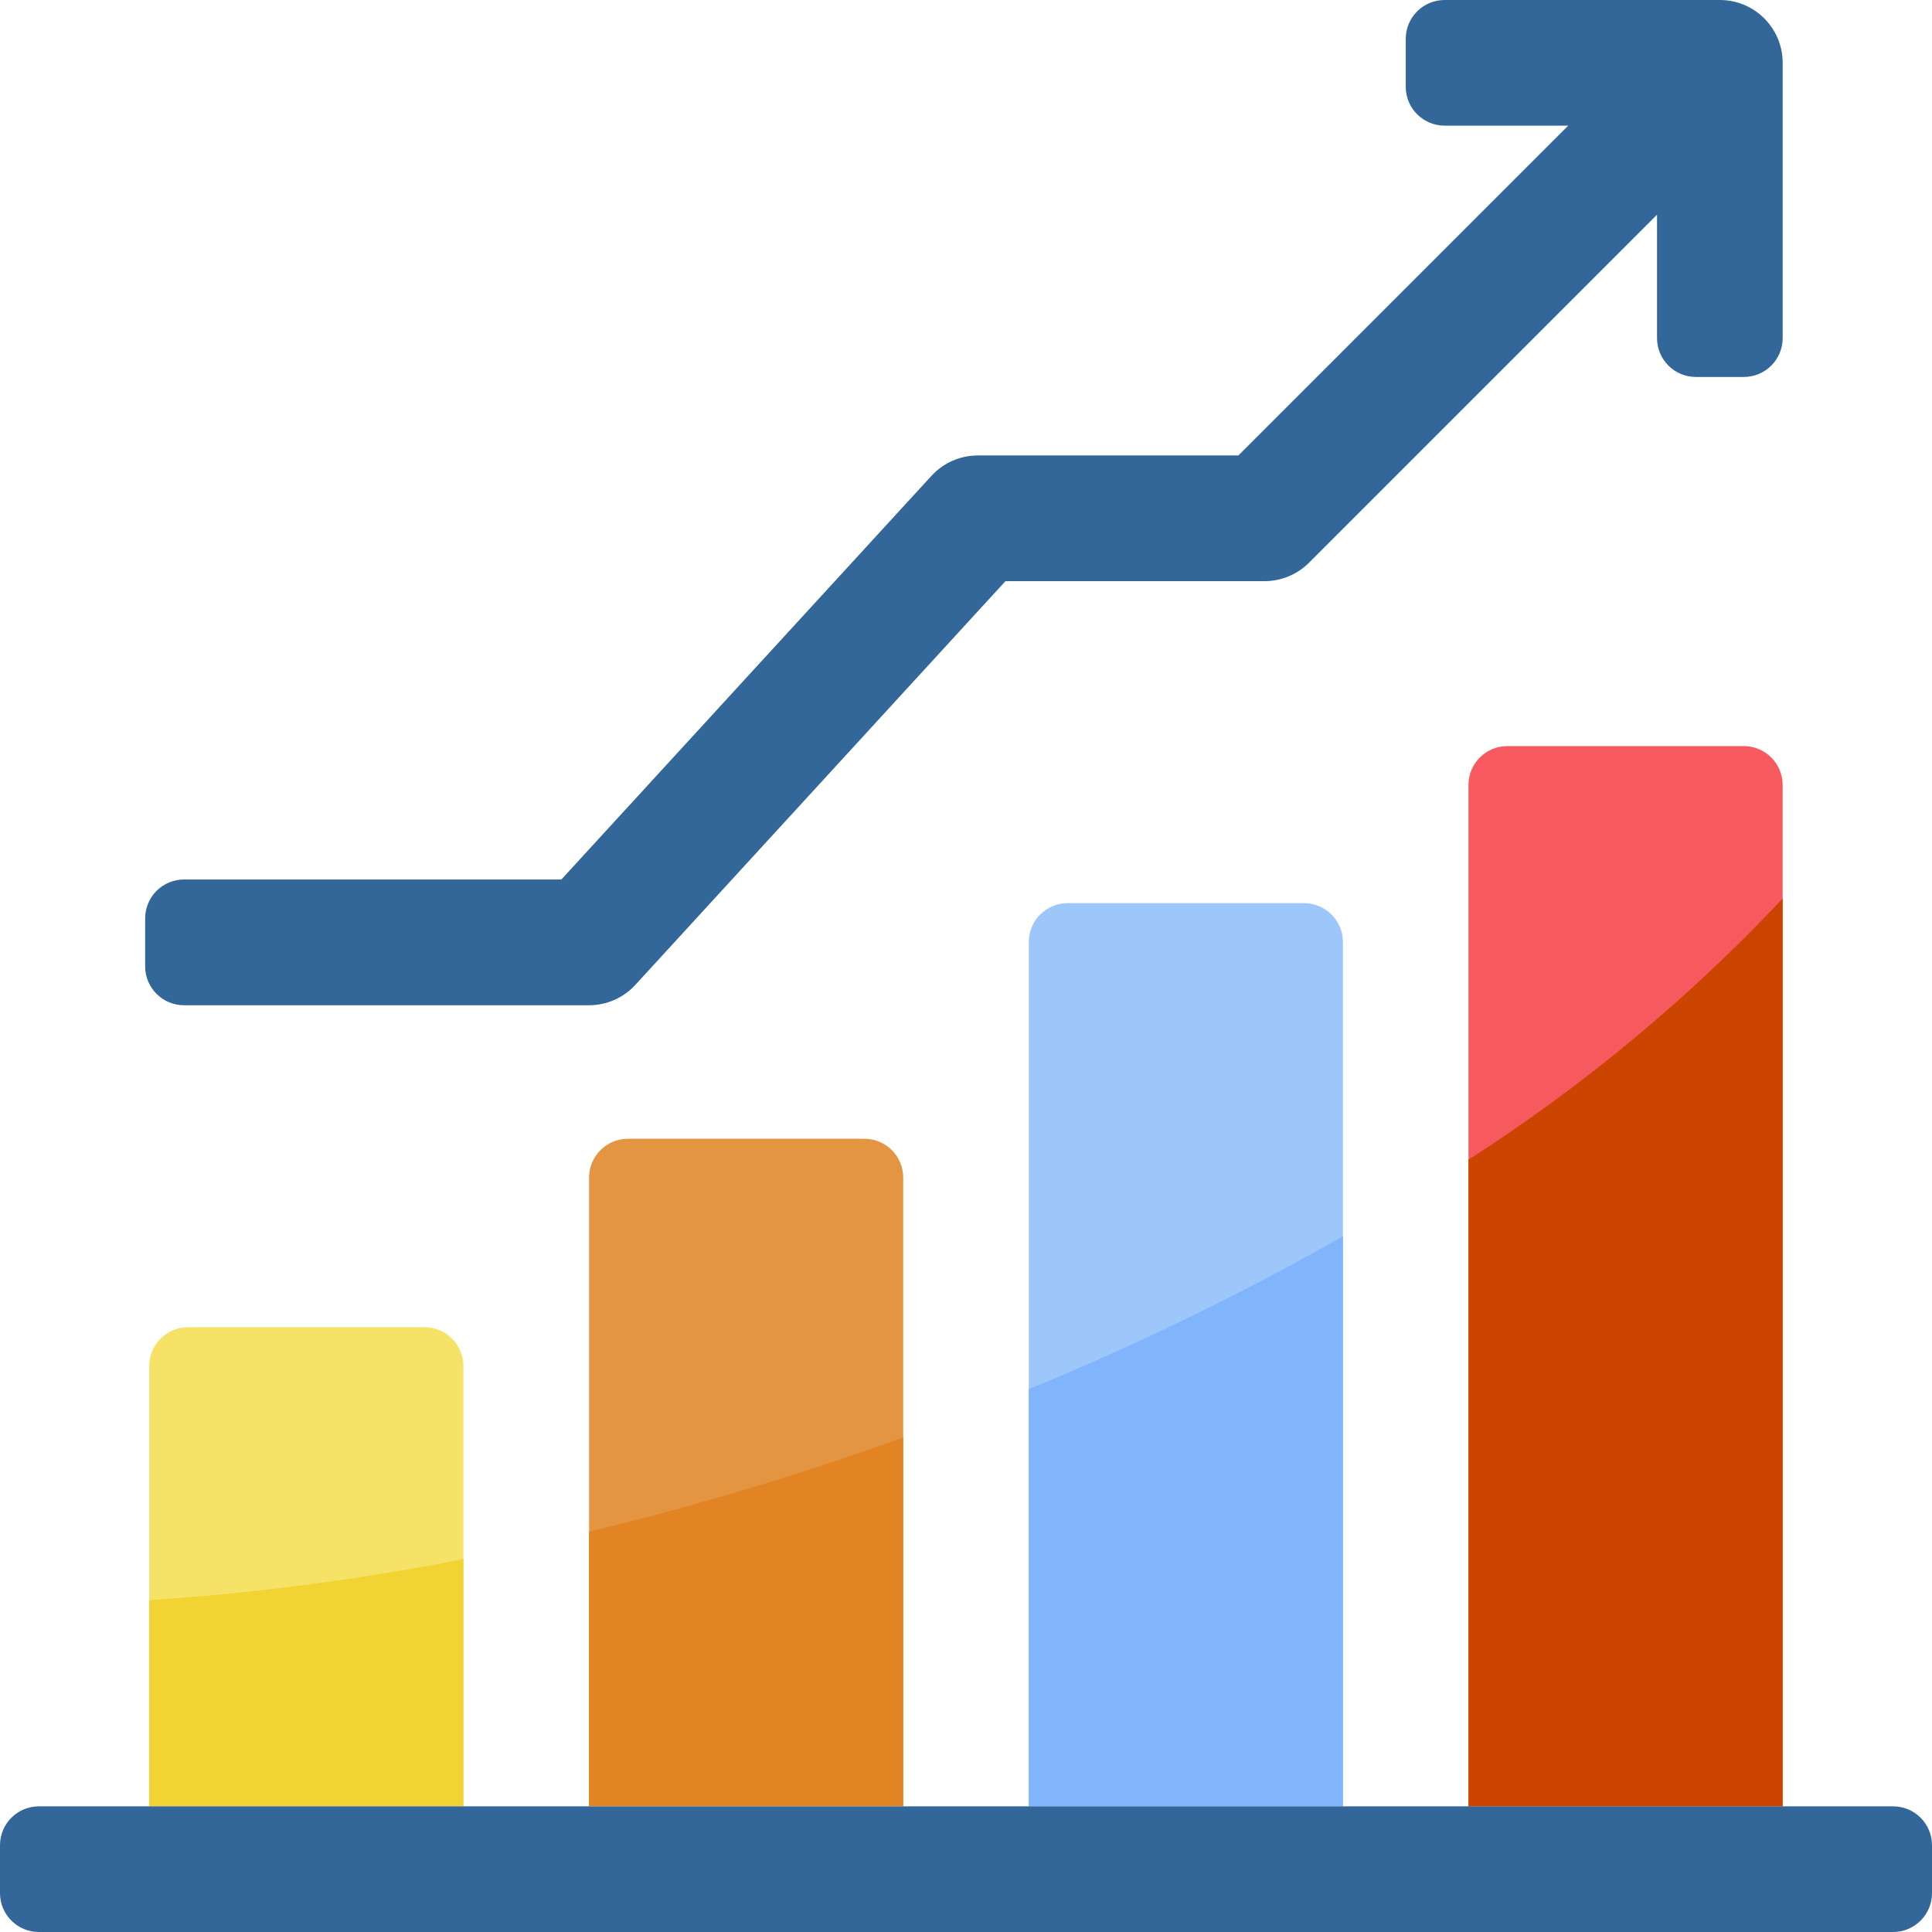
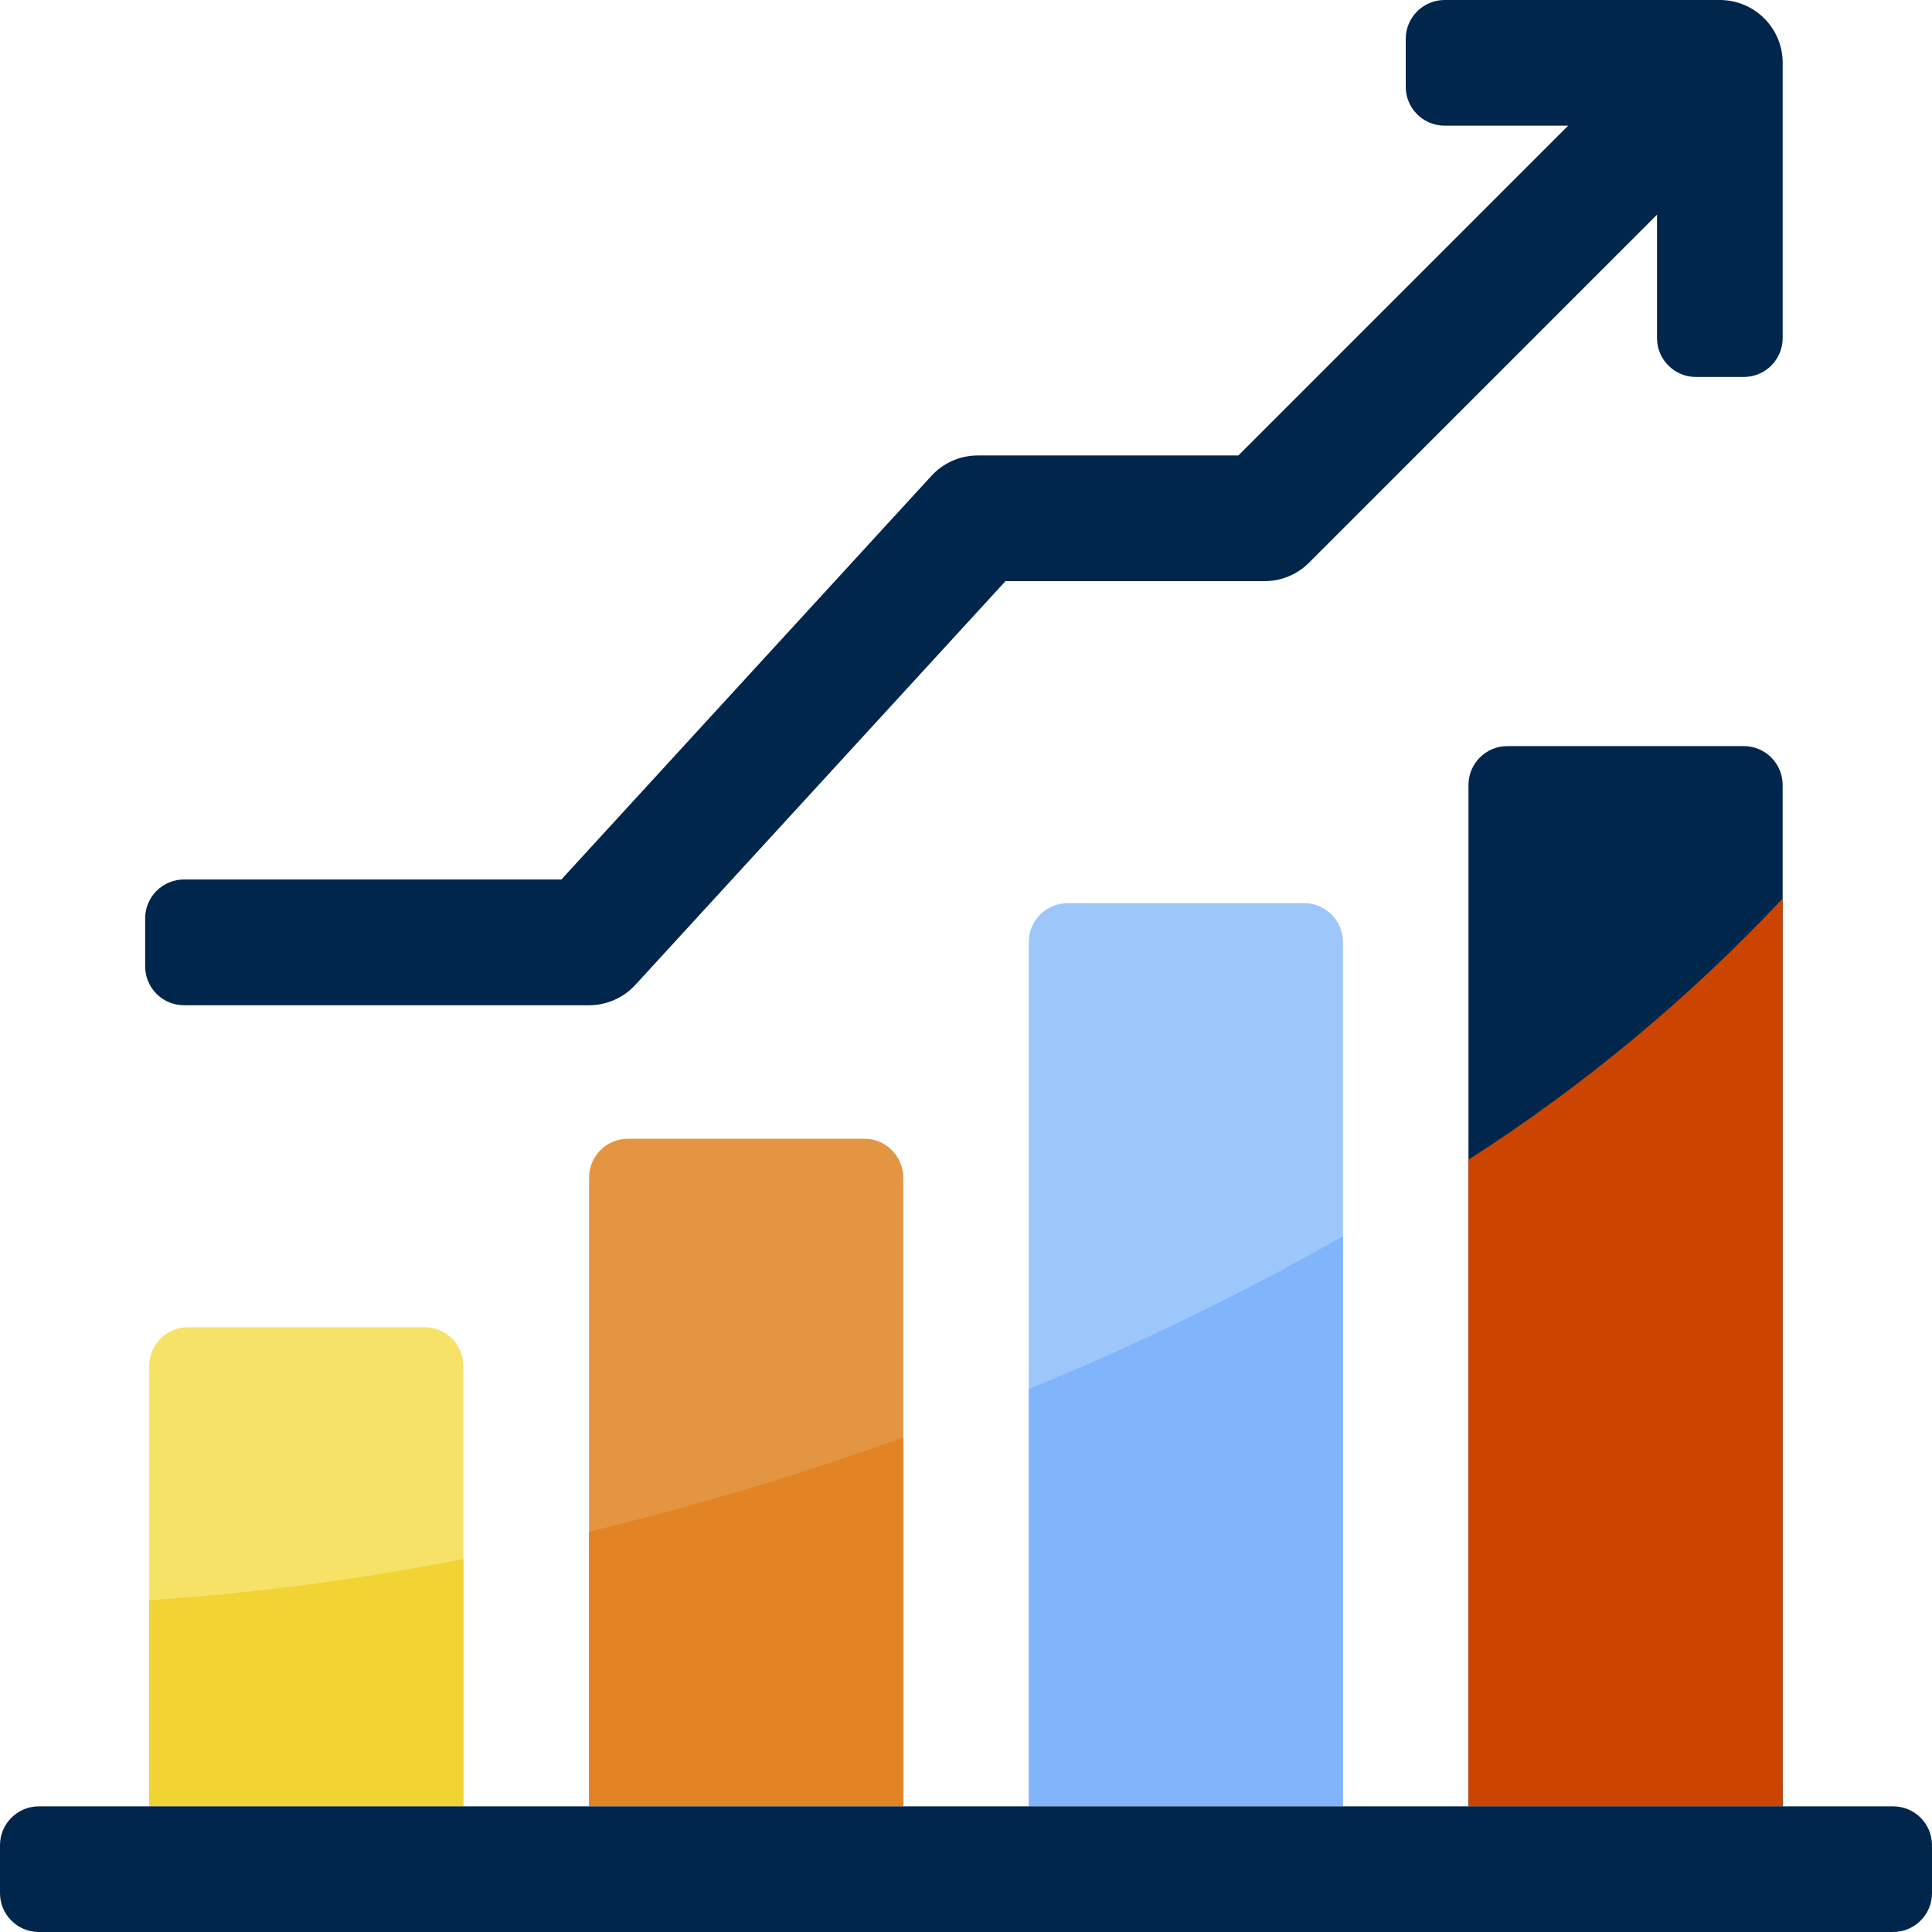
<svg xmlns="http://www.w3.org/2000/svg" id="growth" width="52.722" height="52.722" viewBox="0 0 52.722 52.722">
  <path id="Path_1732" data-name="Path 1732" d="M39.545,352.8v12.012h8.573V352.8a1.061,1.061,0,0,0-1.061-1.061H40.606A1.061,1.061,0,0,0,39.545,352.8Z" transform="translate(-35.473 -315.521)" fill="#f6e266" />
  <path id="Path_1733" data-name="Path 1733" d="M156.1,302.849V320h8.573V302.849a1.061,1.061,0,0,0-1.061-1.061h-6.451a1.061,1.061,0,0,0-1.061,1.061Z" transform="translate(-140.025 -270.713)" fill="#e49542" />
  <path id="Path_1734" data-name="Path 1734" d="M272.65,240.41v23.585h8.572V240.41a1.061,1.061,0,0,0-1.061-1.061H273.71A1.061,1.061,0,0,0,272.65,240.41Z" transform="translate(-244.575 -214.703)" fill="#9dc6fb" />
-   <path id="Path_1735" data-name="Path 1735" d="M389.2,198.784v27.871h8.573V198.784a1.061,1.061,0,0,0-1.061-1.061h-6.451A1.061,1.061,0,0,0,389.2,198.784Z" transform="translate(-349.127 -177.363)" fill="#f75a5e" />
+   <path id="Path_1735" data-name="Path 1735" d="M389.2,198.784v27.871h8.573V198.784a1.061,1.061,0,0,0-1.061-1.061h-6.451A1.061,1.061,0,0,0,389.2,198.784Z" transform="translate(-349.127 -177.363)" fill="#00264c" />
  <path id="Path_1736" data-name="Path 1736" d="M272.65,331.869v11.384h8.572V327.7a74.667,74.667,0,0,1-8.572,4.169Z" transform="translate(-244.575 -293.961)" fill="#80b4fb" />
  <path id="Path_1737" data-name="Path 1737" d="M162.731,381.636c-2.234.742-4.452,1.375-6.633,1.9v7.491h8.573V380.965Q163.711,381.31,162.731,381.636Z" transform="translate(-140.024 -341.737)" fill="#e28424" />
  <path id="Path_1738" data-name="Path 1738" d="M39.545,414.329v5.622h8.573v-6.744a67.978,67.978,0,0,1-8.573,1.122Z" transform="translate(-35.473 -370.66)" fill="#f1d333" />
  <path id="Path_1739" data-name="Path 1739" d="M389.2,245.252V262.9h8.573V238.126a45.328,45.328,0,0,1-8.573,7.126Z" transform="translate(-349.127 -213.606)" fill="#cb4500" />
-   <path id="Path_1740" data-name="Path 1740" d="M0,481.067V479.76a1.061,1.061,0,0,1,1.061-1.06h50.6a1.061,1.061,0,0,1,1.061,1.061v1.307a1.061,1.061,0,0,1-1.061,1.061H1.061A1.061,1.061,0,0,1,0,481.067Z" transform="translate(0 -429.407)" fill="#336799" />
-   <path id="Path_1741" data-name="Path 1741" d="M81.474,0H73.962A1.061,1.061,0,0,0,72.9,1.061V2.368a1.061,1.061,0,0,0,1.061,1.061h3.372l-9,9H61.221a1.715,1.715,0,0,0-1.264.556L49.858,24H39.565A1.061,1.061,0,0,0,38.5,25.064v1.307a1.061,1.061,0,0,0,1.061,1.061H50.613a1.715,1.715,0,0,0,1.264-.556l10.1-11.017h7.068a1.714,1.714,0,0,0,1.212-.5l9.5-9.5V9.226a1.061,1.061,0,0,0,1.061,1.061h1.307a1.061,1.061,0,0,0,1.061-1.061V1.714A1.715,1.715,0,0,0,81.474,0Z" transform="translate(-34.539)" fill="#336799" />
+   <path id="Path_1740" data-name="Path 1740" d="M0,481.067V479.76a1.061,1.061,0,0,1,1.061-1.06h50.6a1.061,1.061,0,0,1,1.061,1.061v1.307a1.061,1.061,0,0,1-1.061,1.061H1.061A1.061,1.061,0,0,1,0,481.067Z" transform="translate(0 -429.407)" fill="#00264c" />
+   <path id="Path_1741" data-name="Path 1741" d="M81.474,0H73.962A1.061,1.061,0,0,0,72.9,1.061V2.368a1.061,1.061,0,0,0,1.061,1.061h3.372l-9,9H61.221a1.715,1.715,0,0,0-1.264.556L49.858,24H39.565A1.061,1.061,0,0,0,38.5,25.064v1.307a1.061,1.061,0,0,0,1.061,1.061H50.613a1.715,1.715,0,0,0,1.264-.556l10.1-11.017h7.068a1.714,1.714,0,0,0,1.212-.5l9.5-9.5V9.226a1.061,1.061,0,0,0,1.061,1.061h1.307a1.061,1.061,0,0,0,1.061-1.061V1.714A1.715,1.715,0,0,0,81.474,0Z" transform="translate(-34.539)" fill="#00264c" />
</svg>
